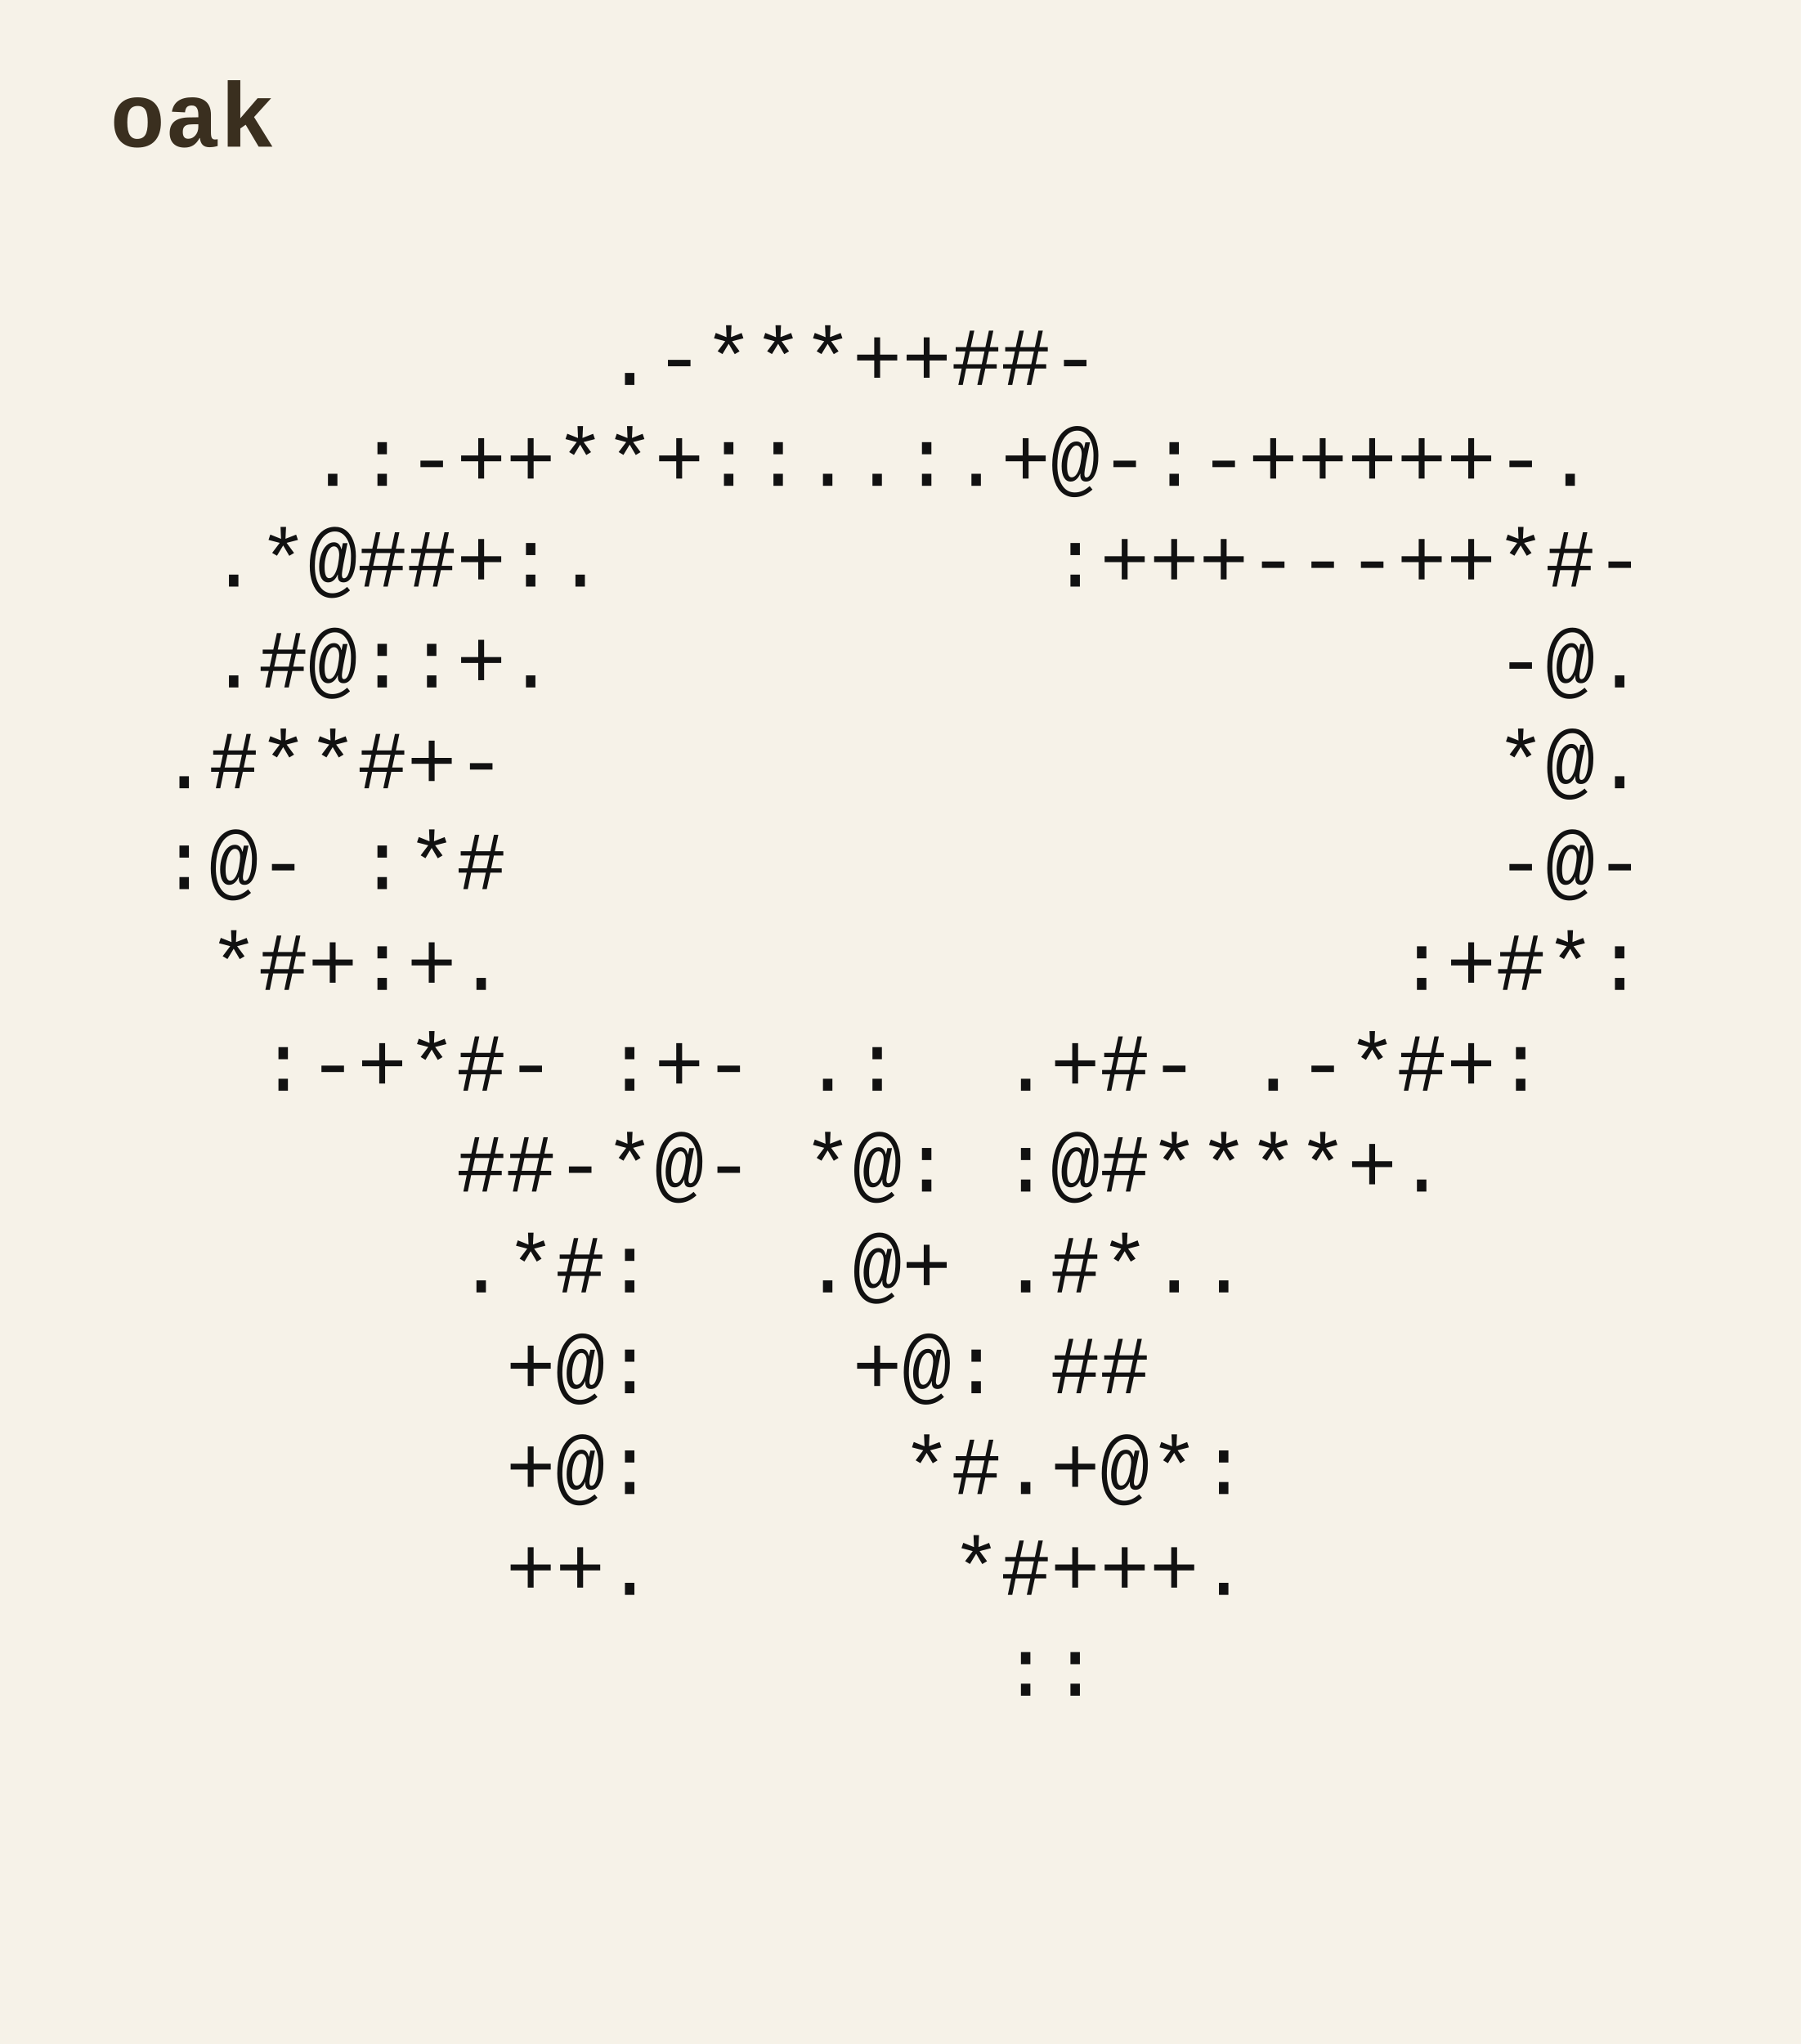
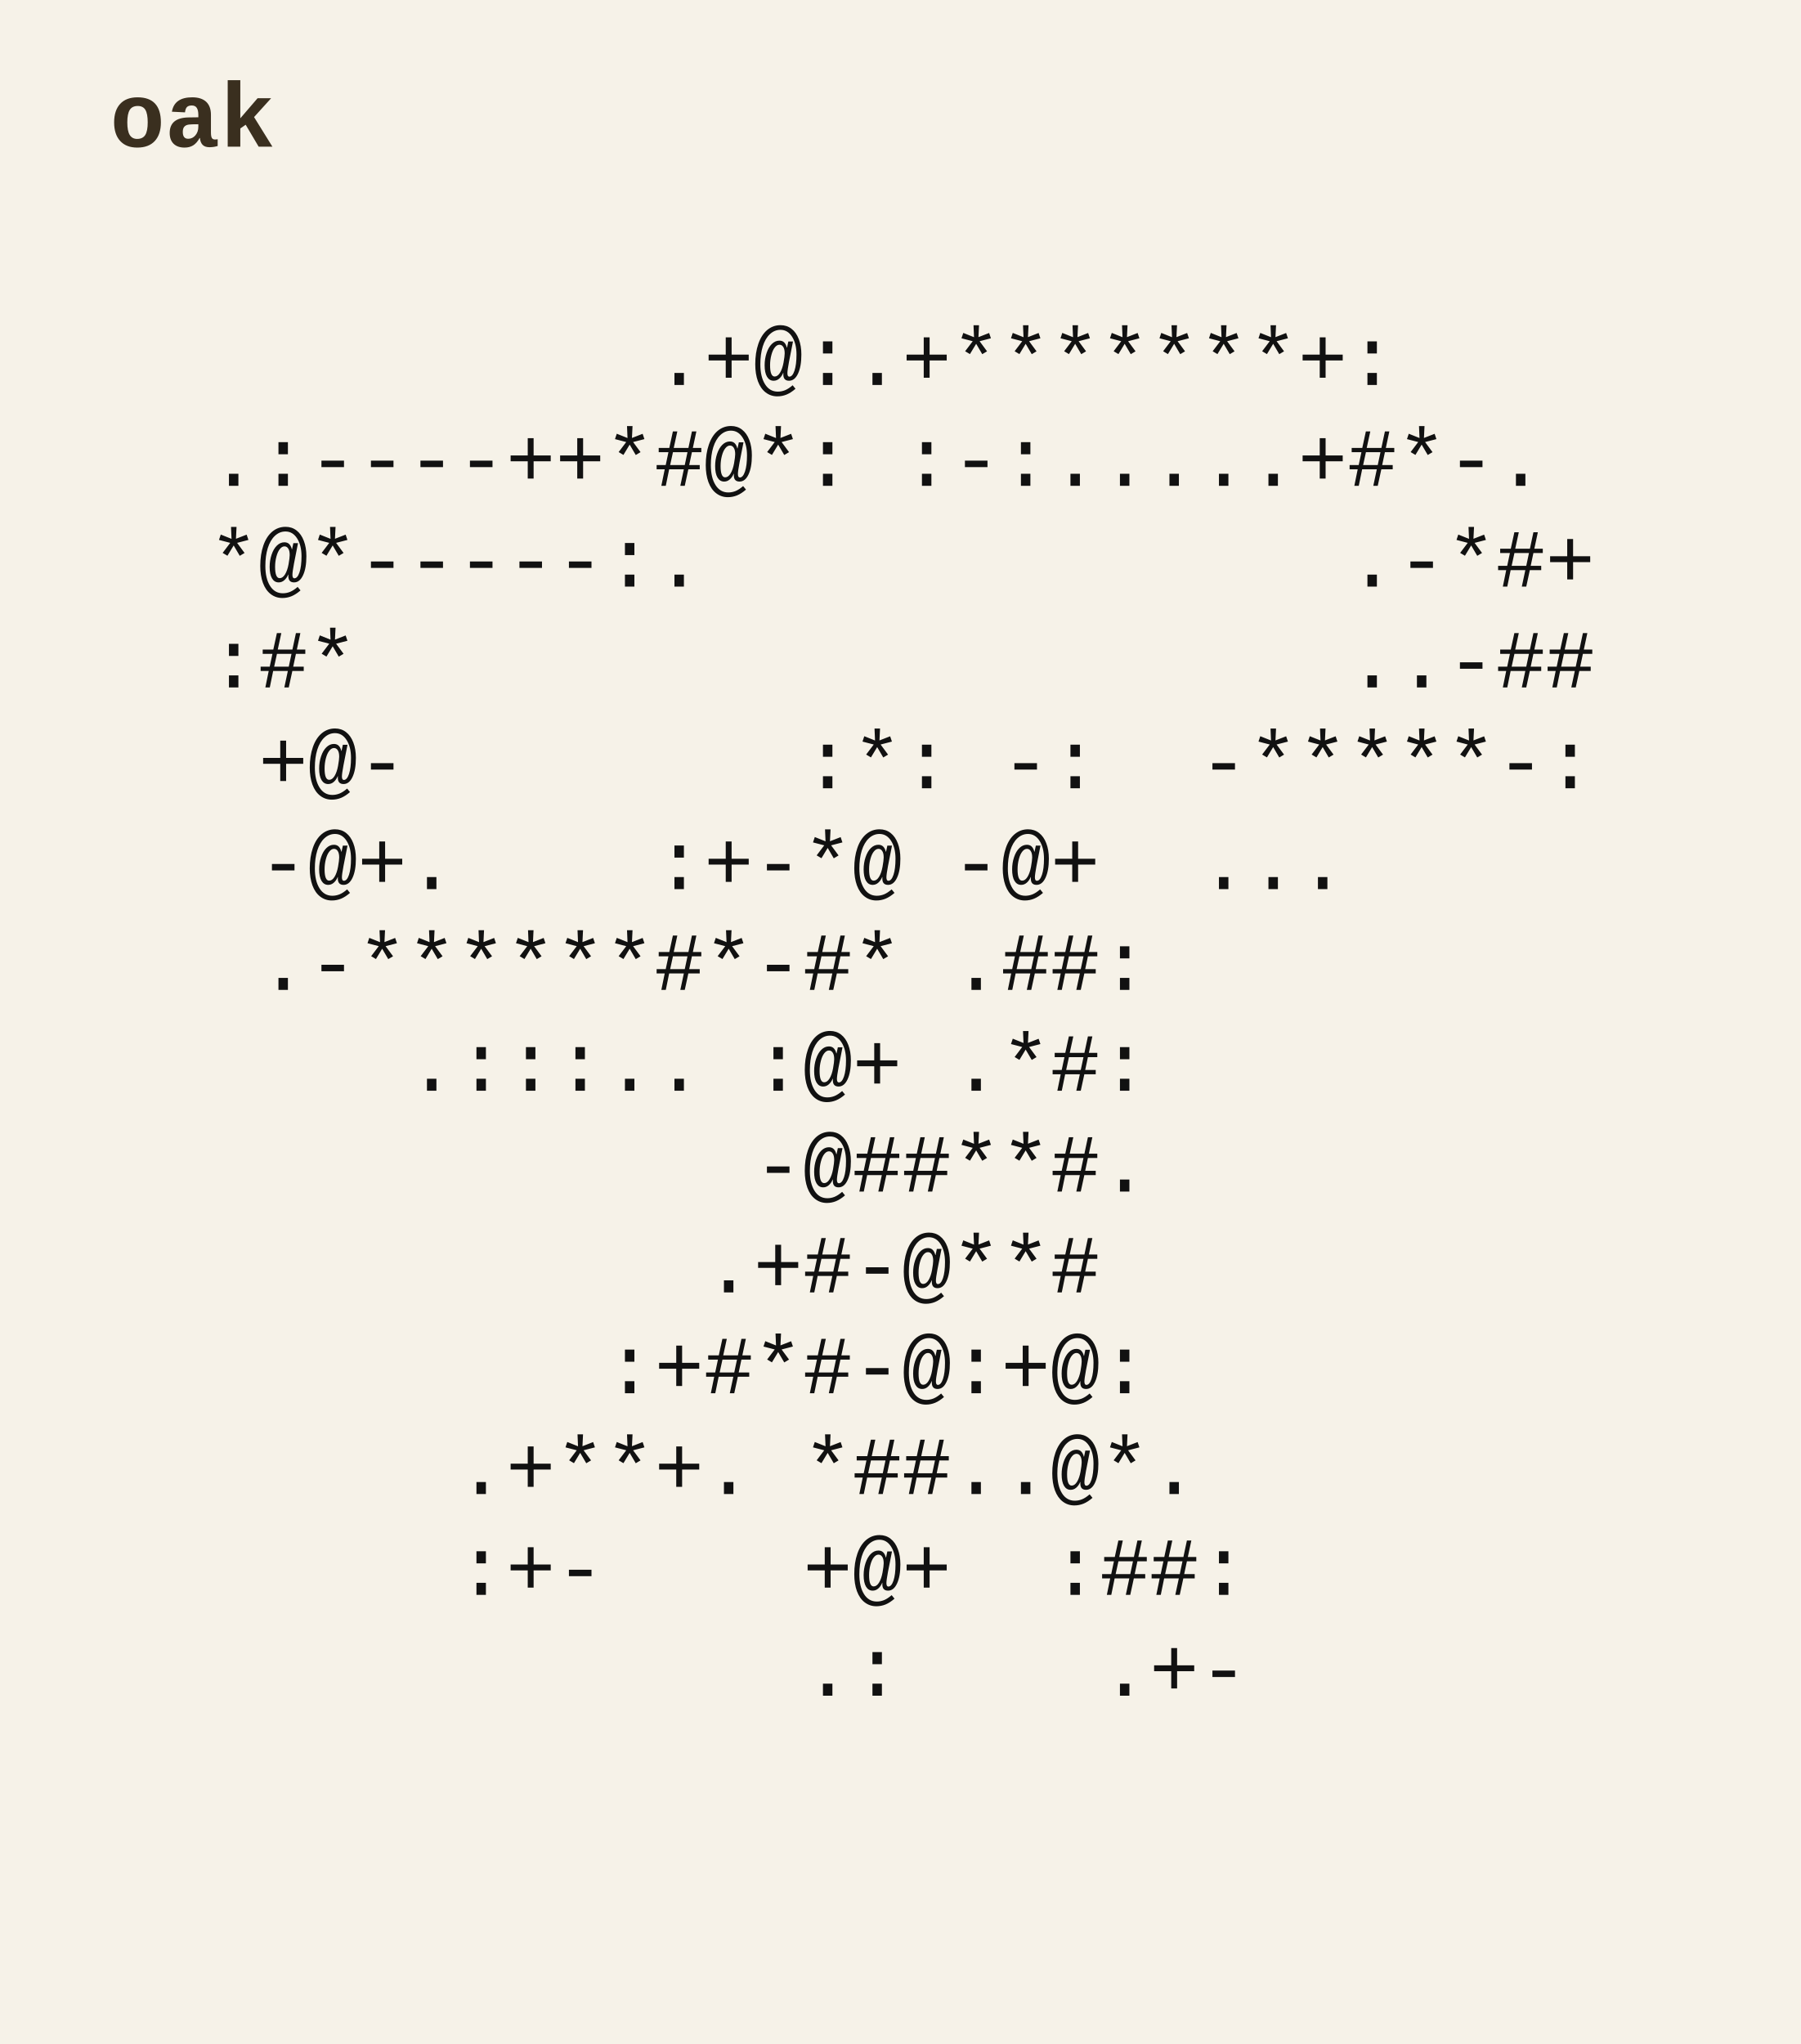
<svg xmlns="http://www.w3.org/2000/svg" width="393" height="446" viewBox="0 0 393 446" role="img" aria-label="oak">
  <rect width="100%" height="100%" fill="#f6f2e8" />
  <text x="24" y="32" font-family="'SFMono-Regular', Menlo, Monaco, Consolas, 'Liberation Mono', monospace" font-size="20" font-weight="700" fill="#3a2f1f">oak</text>
  <text x="24" y="62" xml:space="preserve" font-family="'SFMono-Regular', Menlo, Monaco, Consolas, 'Liberation Mono', monospace" font-size="18" fill="#111111">
    <tspan x="24" dy="0">                                </tspan>
-     <tspan x="24" dy="22">          .-***++##-            </tspan>
-     <tspan x="24" dy="22">    .:-++**+::..:.+@-:-+++++-.  </tspan>
-     <tspan x="24" dy="22">  .*@##+:.         :+++---++*#- </tspan>
-     <tspan x="24" dy="22">  .#@::+.                   -@. </tspan>
-     <tspan x="24" dy="22"> .#**#+-                    *@. </tspan>
-     <tspan x="24" dy="22"> :@- :*#                    -@- </tspan>
-     <tspan x="24" dy="22">  *#+:+.                  :+#*: </tspan>
-     <tspan x="24" dy="22">   :-+*#- :+- .:  .+#- .-*#+:   </tspan>
-     <tspan x="24" dy="22">       ##-*@- *@: :@#****+.     </tspan>
-     <tspan x="24" dy="22">       .*#:   .@+ .#*..         </tspan>
-     <tspan x="24" dy="22">        +@:    +@: ##           </tspan>
-     <tspan x="24" dy="22">        +@:     *#.+@*:         </tspan>
-     <tspan x="24" dy="22">        ++.      *#+++.         </tspan>
-     <tspan x="24" dy="22">                  ::            </tspan>
+     <tspan x="24" dy="22">           .+@:.+*******+:      </tspan>
+     <tspan x="24" dy="22">  .:----++*#@*: :-:.....+#*-.   </tspan>
+     <tspan x="24" dy="22">  *@*-----:.             .-*#+  </tspan>
+     <tspan x="24" dy="22">  :#*                    ..-##  </tspan>
+     <tspan x="24" dy="22">   +@-        :*: -:  -*****-:  </tspan>
+     <tspan x="24" dy="22">   -@+.    :+-*@ -@+  ...       </tspan>
+     <tspan x="24" dy="22">   .-******#*-#* .##:           </tspan>
+     <tspan x="24" dy="22">      .:::.. :@+ .*#:           </tspan>
+     <tspan x="24" dy="22">             -@##**#.           </tspan>
+     <tspan x="24" dy="22">            .+#-@**#            </tspan>
+     <tspan x="24" dy="22">          :+#*#-@:+@:           </tspan>
+     <tspan x="24" dy="22">       .+**+. *##..@*.          </tspan>
+     <tspan x="24" dy="22">       :+-    +@+  :##:         </tspan>
+     <tspan x="24" dy="22">              .:    .+-         </tspan>
    <tspan x="24" dy="22">                                </tspan>
  </text>
</svg>
